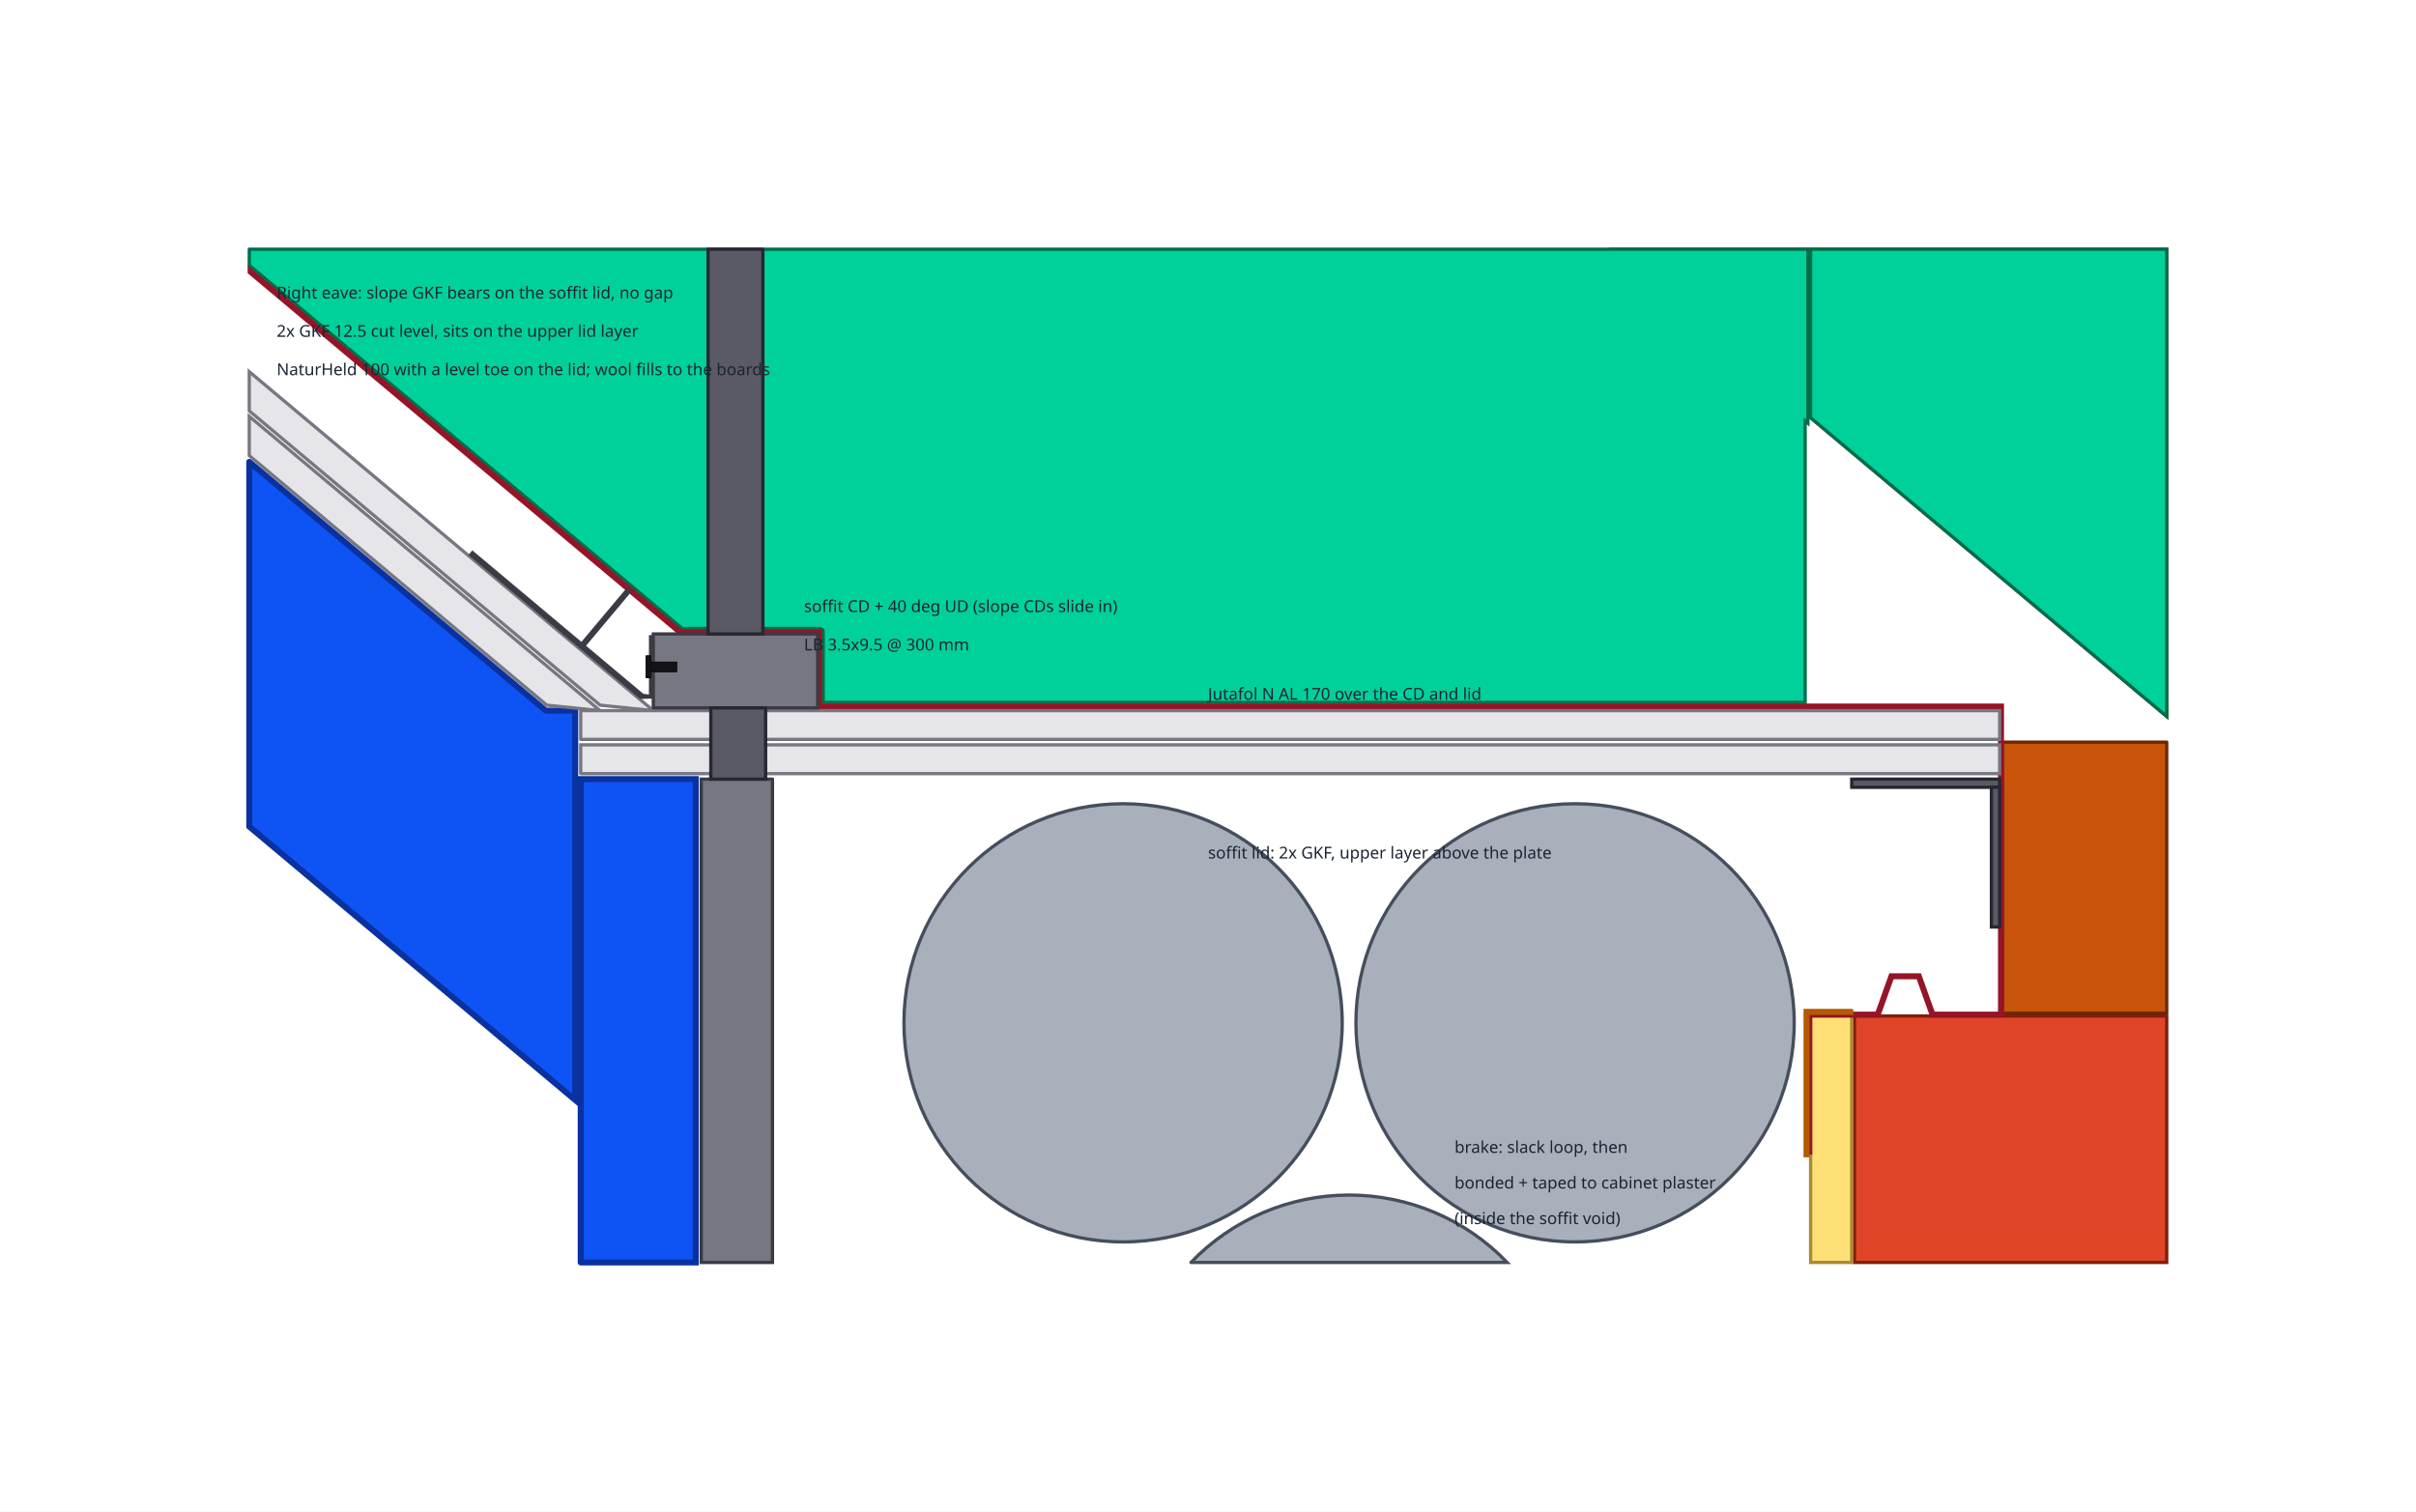
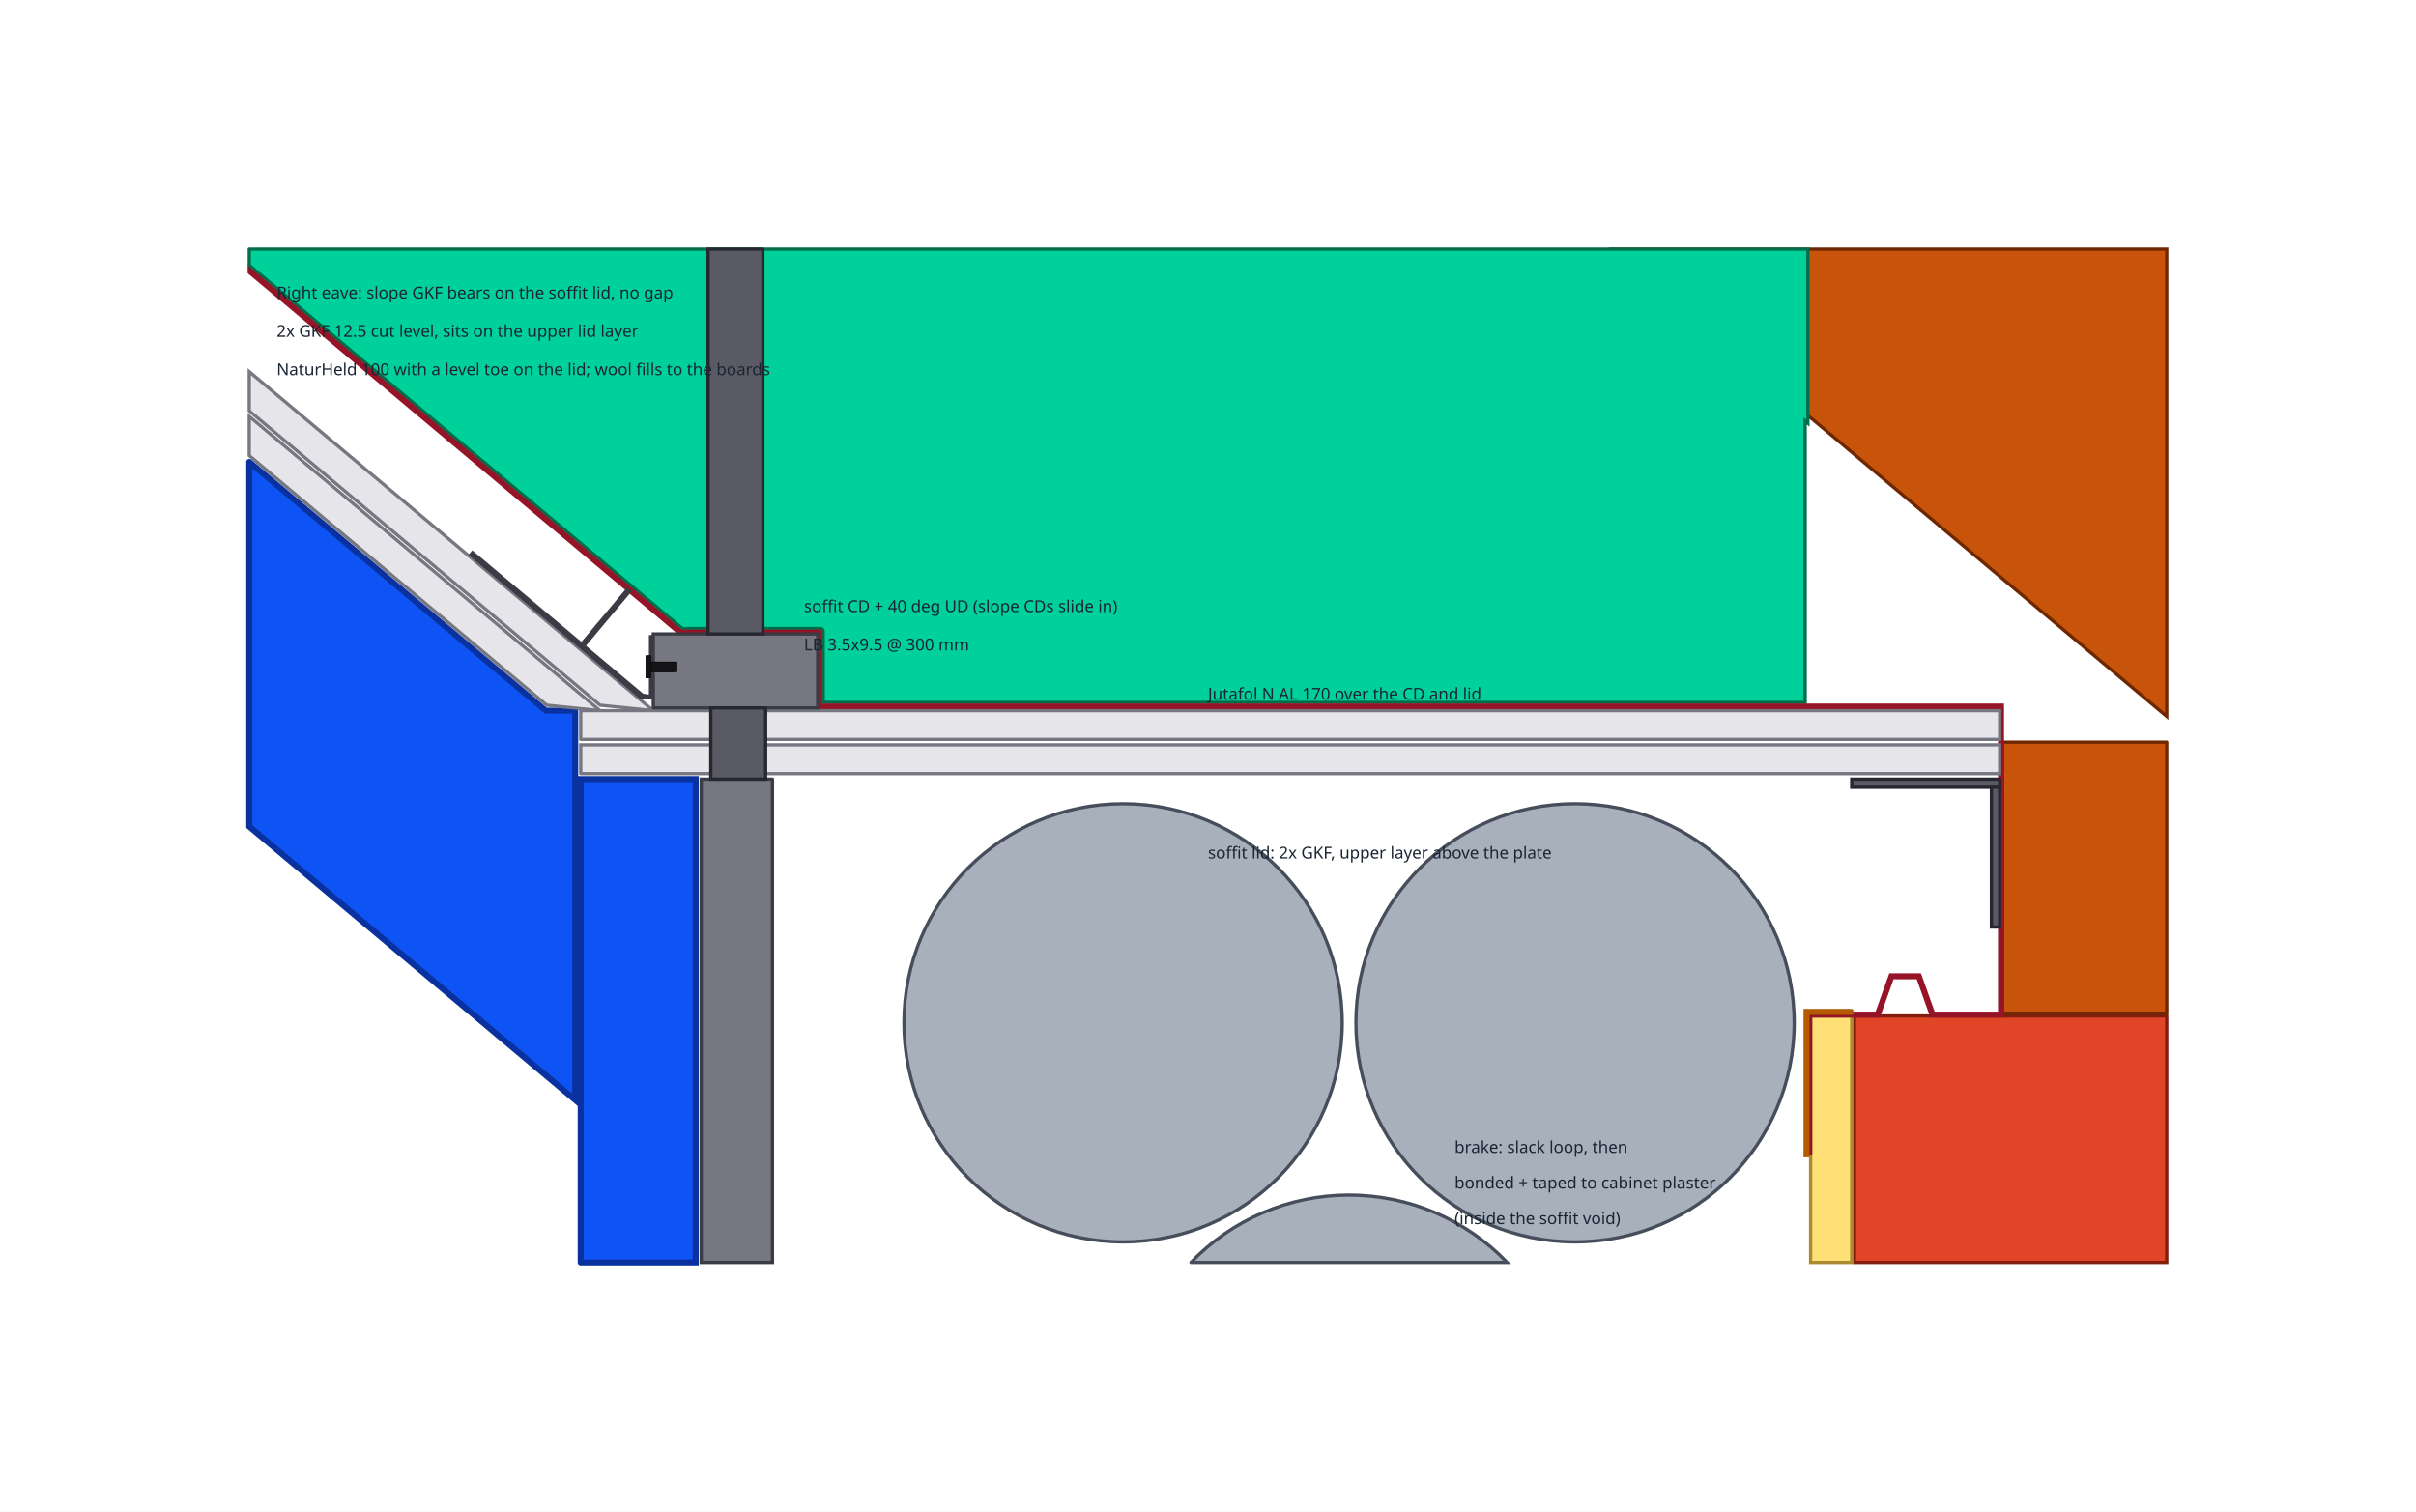
<svg xmlns="http://www.w3.org/2000/svg" width="882.0mm" height="552.0mm" viewBox="4689.0 -3571.0 882.0 552.0" version="1.1">
  <rect x="4689.0" y="-3571.0" width="882.0" height="552.0" fill="#ffffff" />
  <g transform="scale(1,-1)" stroke-linecap="round">
    <g fill="rgb(224,69,39)" stroke="rgb(129,30,14)" stroke-width="1.200" id="masonry">
      <path d="M 5480.0,3200.0 L 5366.0,3200.0 L 5366.0,3110.0 L 5480.0,3110.0 L 5480.0,3200.0" />
    </g>
    <g fill="rgb(255,224,119)" stroke="rgb(170,139,49)" stroke-width="1.200" id="plaster">
      <path d="M 5365.0,3200.0 L 5350.0,3200.0 L 5350.0,3110.0 L 5365.0,3110.0 L 5365.0,3200.0" />
    </g>
    <g fill="rgb(199,84,10)" stroke="rgb(110,39,0)" stroke-width="1.200" id="wall_plate">
      <path d="M 5480.0,3300.0 L 5420.0,3300.0 L 5420.0,3201.0 L 5480.0,3201.0 L 5480.0,3300.0" />
    </g>
    <g fill="rgb(199,84,10)" stroke="rgb(110,39,0)" stroke-width="1.200" id="rafters">
      <path d="M 5276.671,3480.0 L 5480.0,3309.387 L 5480.0,3480.0 L 5276.671,3480.0" />
    </g>
    <g fill="rgb(0,209,154)" stroke="rgb(0,110,74)" stroke-width="1.200" id="plenum_wool">
      <path d="M 4780.0,3480.0 L 4780.0,3474.124 L 4938.055,3341.5 L 4988.5,3341.5 A 1.0,1.0 180.0 0,0 4989.5,3340.5 L 4989.5,3314.5 L 5348.0,3314.5 L 5348.0,3417.309 L 5349.0,3416.47 L 5349.0,3480.0 L 4780.0,3480.0" />
-       <path d="M 5350.0,3418.47 L 5480.0,3309.387 L 5480.0,3480.0 L 5350.0,3480.0 L 5350.0,3418.47" />
    </g>
    <g fill="rgb(14,84,244)" stroke="rgb(10,49,160)" stroke-width="2.200" id="slope_naturheld_140">
      <path d="M 4780.0,3402.327 L 4780.0,3269.175 L 4899.0,3169.322 L 4899.0,3311.5 L 4888.607,3311.5 A 1.0,1.0 0.0 0,0 4887.964,3311.734 L 4780.0,3402.327" />
    </g>
    <g fill="rgb(230,230,234)" stroke="rgb(119,119,129)" stroke-width="1.200" id="slope_gkf">
      <path d="M 4780.0,3404.632 L 4888.607,3313.5 L 4908.053,3311.5 L 4780.0,3418.95 L 4780.0,3404.632" />
      <path d="M 4780.0,3420.95 L 4908.053,3313.5 L 4927.5,3311.5 L 4780.0,3435.267 L 4780.0,3420.95" />
    </g>
    <g fill="rgb(224,34,59)" stroke="rgb(150,20,39)" stroke-width="1.200" id="slope_foil">
      <path d="M 4937.691,3340.5 L 4780.0,3472.819 L 4780.0,3471.513 L 4937.327,3339.5 L 4987.5,3339.5 L 4987.5,3312.5 L 5419.0,3312.5 L 5419.0,3201.0 L 5394.852,3201.0 L 5389.852,3215.0 L 5379.148,3215.0 L 5374.148,3201.0 L 5349.0,3201.0 L 5349.0,3150.0 L 5350.0,3150.0 L 5350.0,3200.0 L 5374.852,3200.0 L 5379.852,3214.0 L 5389.148,3214.0 L 5394.148,3200.0 L 5420.0,3200.0 L 5420.0,3313.5 L 4988.5,3313.5 L 4988.5,3340.5 L 4937.691,3340.5" />
    </g>
    <g fill="rgb(255,139,0)" stroke="rgb(180,90,0)" stroke-width="1.200" id="vapour_brake_tape">
      <path d="M 5365.0,3202.0 L 5348.0,3202.0 L 5348.0,3149.0 L 5349.0,3149.0 L 5349.0,3201.0 L 5365.0,3201.0 L 5365.0,3202.0" />
    </g>
    <g fill="rgb(14,84,244)" stroke="rgb(10,49,160)" stroke-width="2.200" id="soffit_naturheld_140">
      <path d="M 4901.0,3110.0 L 4943.0,3110.0 L 4943.0,3286.5 L 4901.0,3286.5 L 4901.0,3110.0" />
    </g>
    <g fill="rgb(119,119,129)" stroke="rgb(59,59,69)" stroke-width="1.200" id="soffit_ud">
      <path d="M 4926.5,3316.5 L 4927.5,3316.5 L 4927.5,3338.5 L 4926.5,3338.5 L 4926.5,3316.658 L 4923.547,3317.123 L 4902.097,3335.121 L 4918.81,3355.038 L 4918.044,3355.681 L 4901.331,3335.764 L 4861.497,3369.189 L 4860.854,3368.423 L 4922.904,3316.357 L 4926.5,3316.5" />
    </g>
    <g fill="rgb(230,230,234)" stroke="rgb(119,119,129)" stroke-width="1.200" id="soffit_gkf">
      <path d="M 4901.0,3288.5 L 5419.0,3288.5 L 5419.0,3299.0 L 4901.0,3299.0 L 4901.0,3288.5" />
      <path d="M 4901.0,3301.0 L 5419.0,3301.0 L 5419.0,3311.5 L 4901.0,3311.5 L 4901.0,3301.0" />
    </g>
    <g fill="rgb(119,119,129)" stroke="rgb(59,59,69)" stroke-width="1.200" id="soffit_cd">
      <path d="M 4971.0,3286.5 L 4945.0,3286.5 L 4945.0,3110.0 L 4971.0,3110.0 L 4971.0,3286.5" />
      <path d="M 4927.5,3312.5 L 4987.5,3312.5 L 4987.5,3339.5 L 4927.5,3339.5 L 4927.5,3312.5" />
    </g>
    <g fill="rgb(20,20,23)" stroke="rgb(10,10,11)" stroke-width="0.200" id="joint_screw">
      <path d="M 4924.9,3323.5 L 4926.5,3323.5 L 4926.5,3331.5 L 4924.9,3331.5 L 4924.9,3323.5" />
      <path d="M 4926.5,3325.75 L 4936.0,3325.75 L 4936.0,3329.25 L 4926.5,3329.25 L 4926.5,3325.75" />
      <path d="M 4924.9,3323.5 L 4926.5,3323.5 L 4926.5,3331.5 L 4924.9,3331.5 L 4924.9,3323.5" />
      <path d="M 4926.5,3325.75 L 4936.0,3325.75 L 4936.0,3329.25 L 4926.5,3329.25 L 4926.5,3325.75" />
      <path d="M 4924.9,3323.5 L 4926.5,3323.5 L 4926.5,3331.5 L 4924.9,3331.5 L 4924.9,3323.5" />
      <path d="M 4926.5,3325.75 L 4936.0,3325.75 L 4936.0,3329.25 L 4926.5,3329.25 L 4926.5,3325.75" />
    </g>
    <g fill="rgb(90,90,100)" stroke="rgb(39,39,49)" stroke-width="1.200" id="soffit_nonius">
      <path d="M 4967.5,3480.0 L 4947.5,3480.0 L 4947.5,3339.5 L 4967.5,3339.5 L 4967.5,3480.0" />
      <path d="M 4968.5,3312.5 L 4948.5,3312.5 L 4948.5,3286.5 L 4968.5,3286.5 L 4968.5,3312.5" />
      <path d="M 5419.0,3286.5 L 5365.0,3286.5 L 5365.0,3283.5 L 5419.0,3283.5 L 5419.0,3286.5" />
      <path d="M 5419.0,3283.5 L 5416.0,3283.5 L 5416.0,3232.5 L 5419.0,3232.5 L 5419.0,3283.5" />
    </g>
    <g fill="rgb(167,176,187)" stroke="rgb(69,78,90)" stroke-width="1.200" id="soffit_duct">
      <circle cx="5264.0" cy="3197.5" r="80.0" />
      <circle cx="5099.0" cy="3197.5" r="80.0" />
      <path d="M 5123.781,3110.0 L 5239.219,3110.0 A 80.0,80.0 0.0 0,1 5123.781,3110.0" />
    </g>
  </g>
  <g font-family="sans-serif" font-size="6.0" fill="#1a2433">
    <text x="4790.0" y="-3462.0">Right eave: slope GKF bears on the soffit lid, no gap</text>
    <text x="4790.0" y="-3448.0">2x GKF 12.5 cut level, sits on the upper lid layer</text>
    <text x="4790.0" y="-3434.0">NaturHeld 100 with a level toe on the lid; wool fills to the boards</text>
    <text x="4982.5" y="-3347.5">soffit CD + 40 deg UD (slope CDs slide in)</text>
    <text x="4982.5" y="-3333.5">LB 3.5x9.5 @ 300 mm</text>
    <text x="5130.0" y="-3315.5">Jutafol N AL 170 over the CD and lid</text>
    <text x="5130.0" y="-3257.5">soffit lid: 2x GKF, upper layer above the plate</text>
    <text x="5220.0" y="-3150.0">brake: slack loop, then</text>
    <text x="5220.0" y="-3137.0">bonded + taped to cabinet plaster</text>
    <text x="5220.0" y="-3124.0">(inside the soffit void)</text>
  </g>
</svg>
